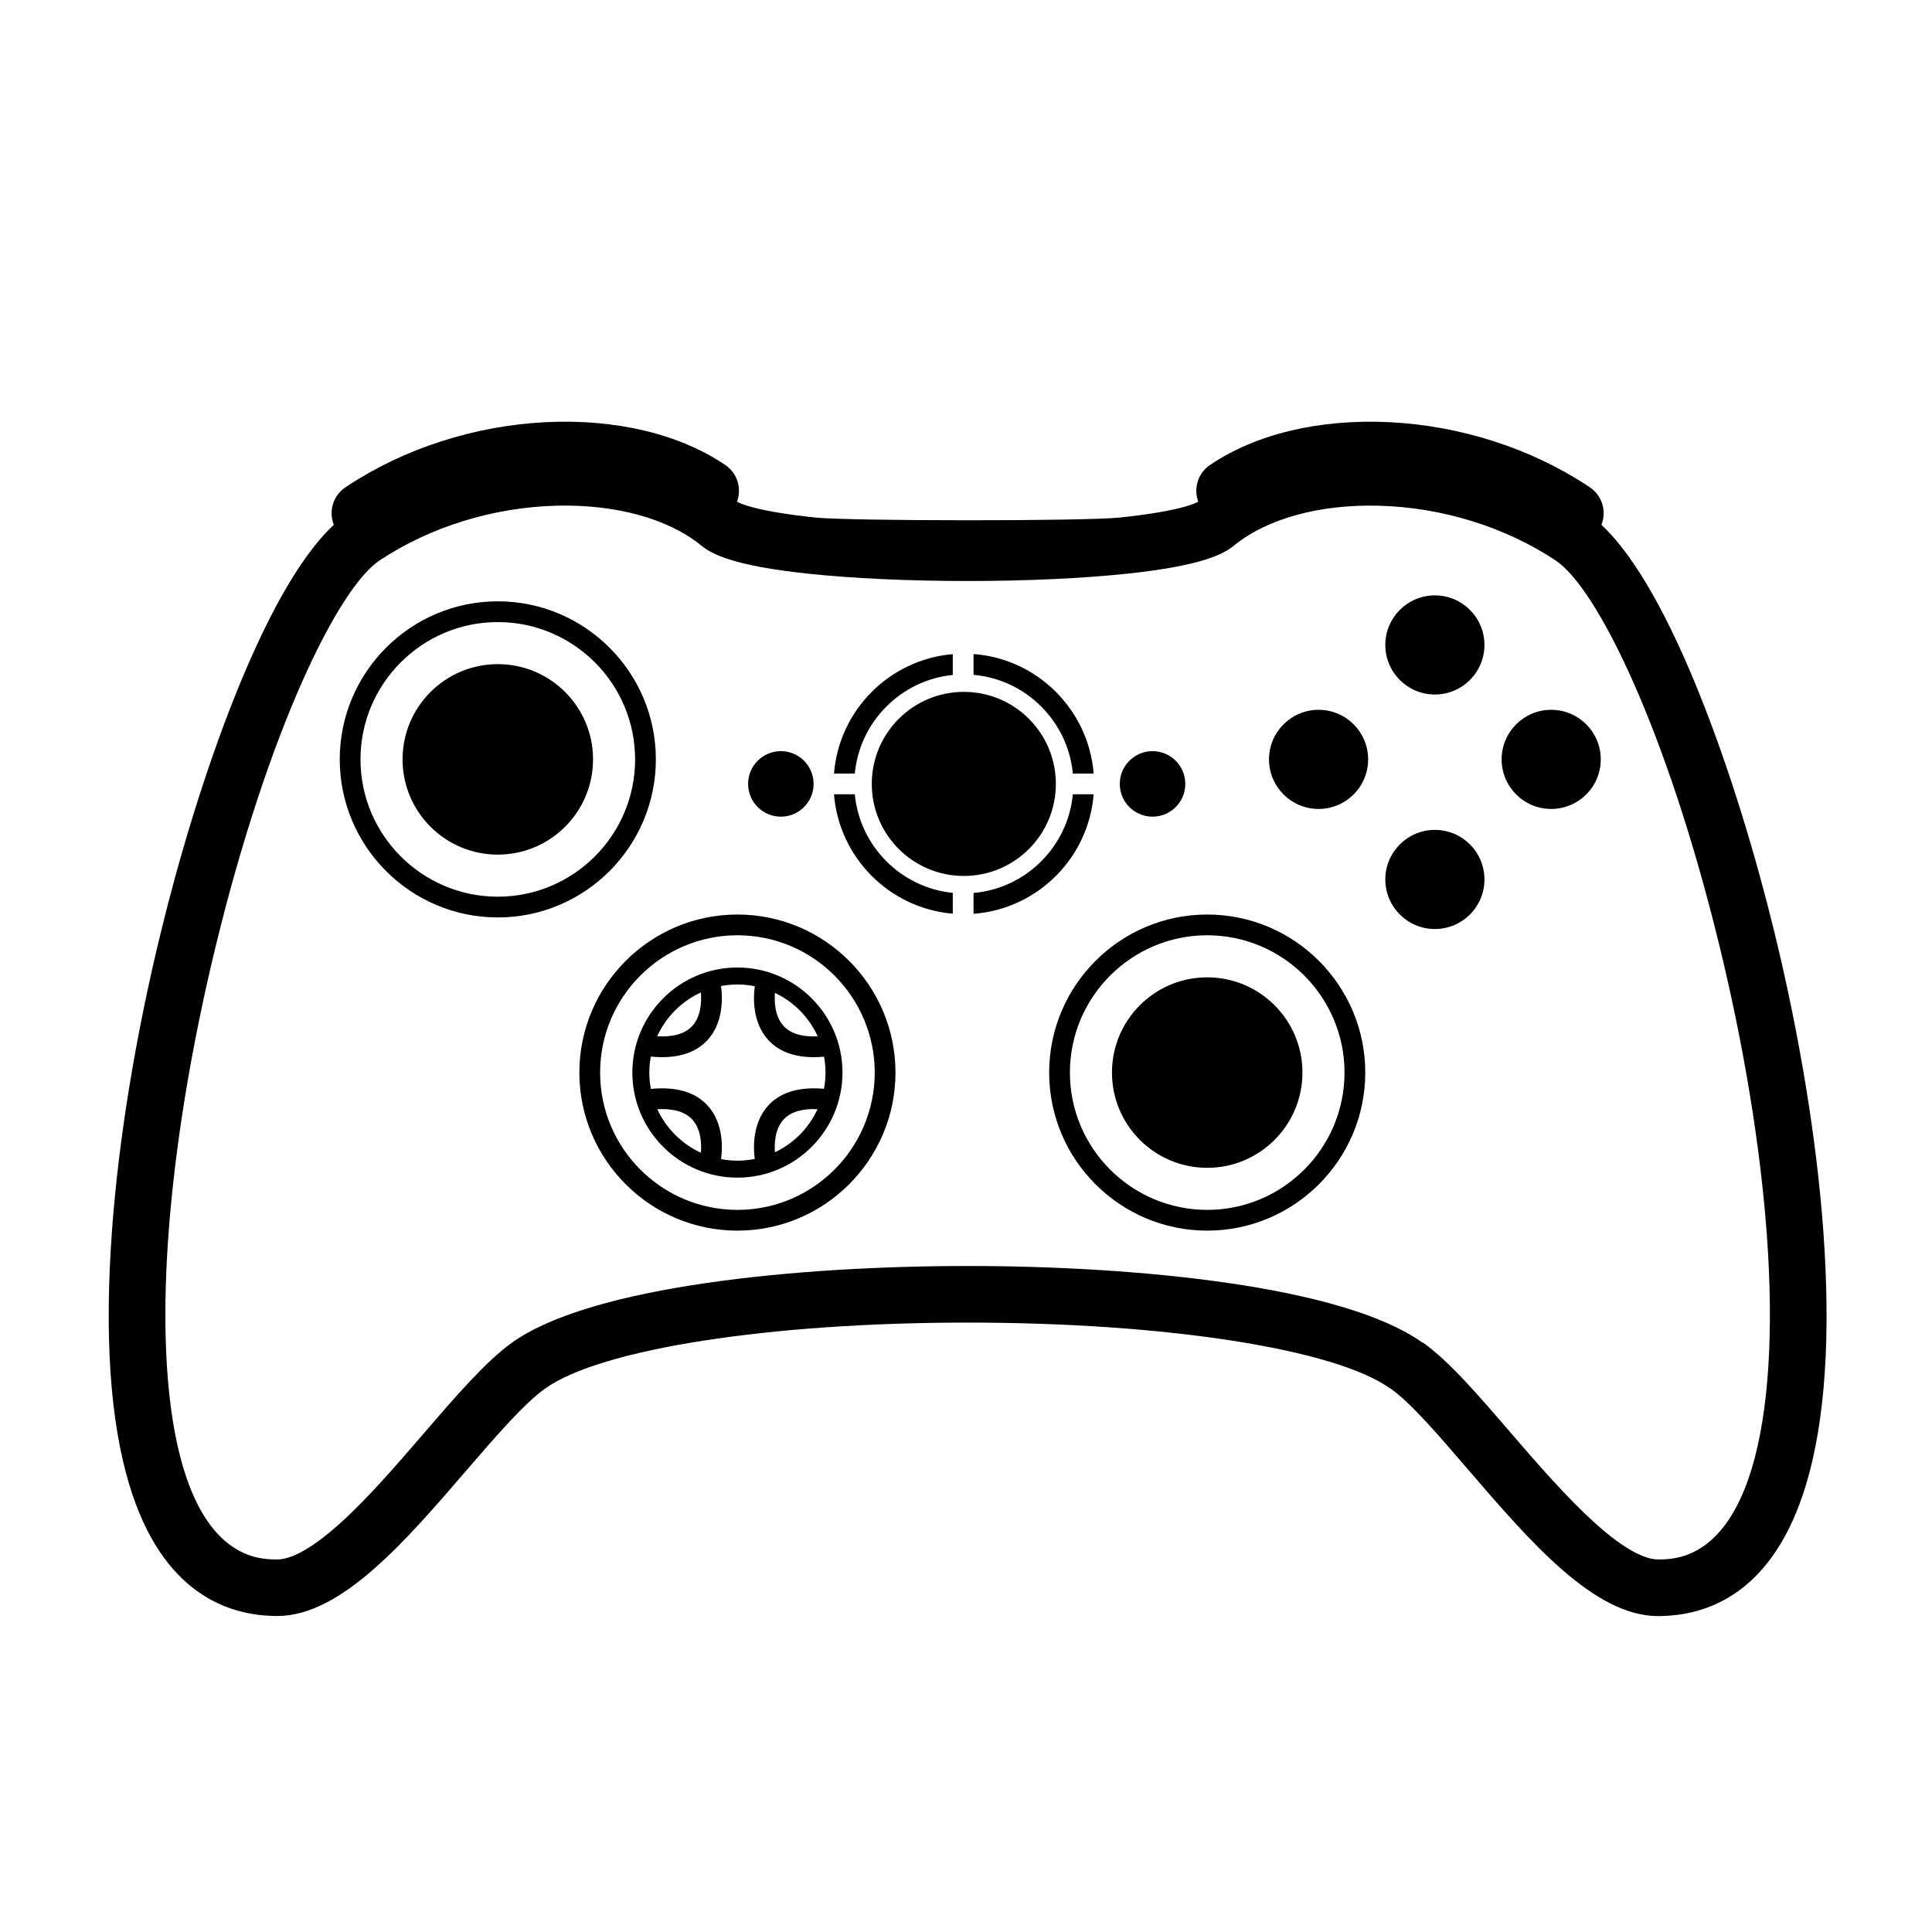
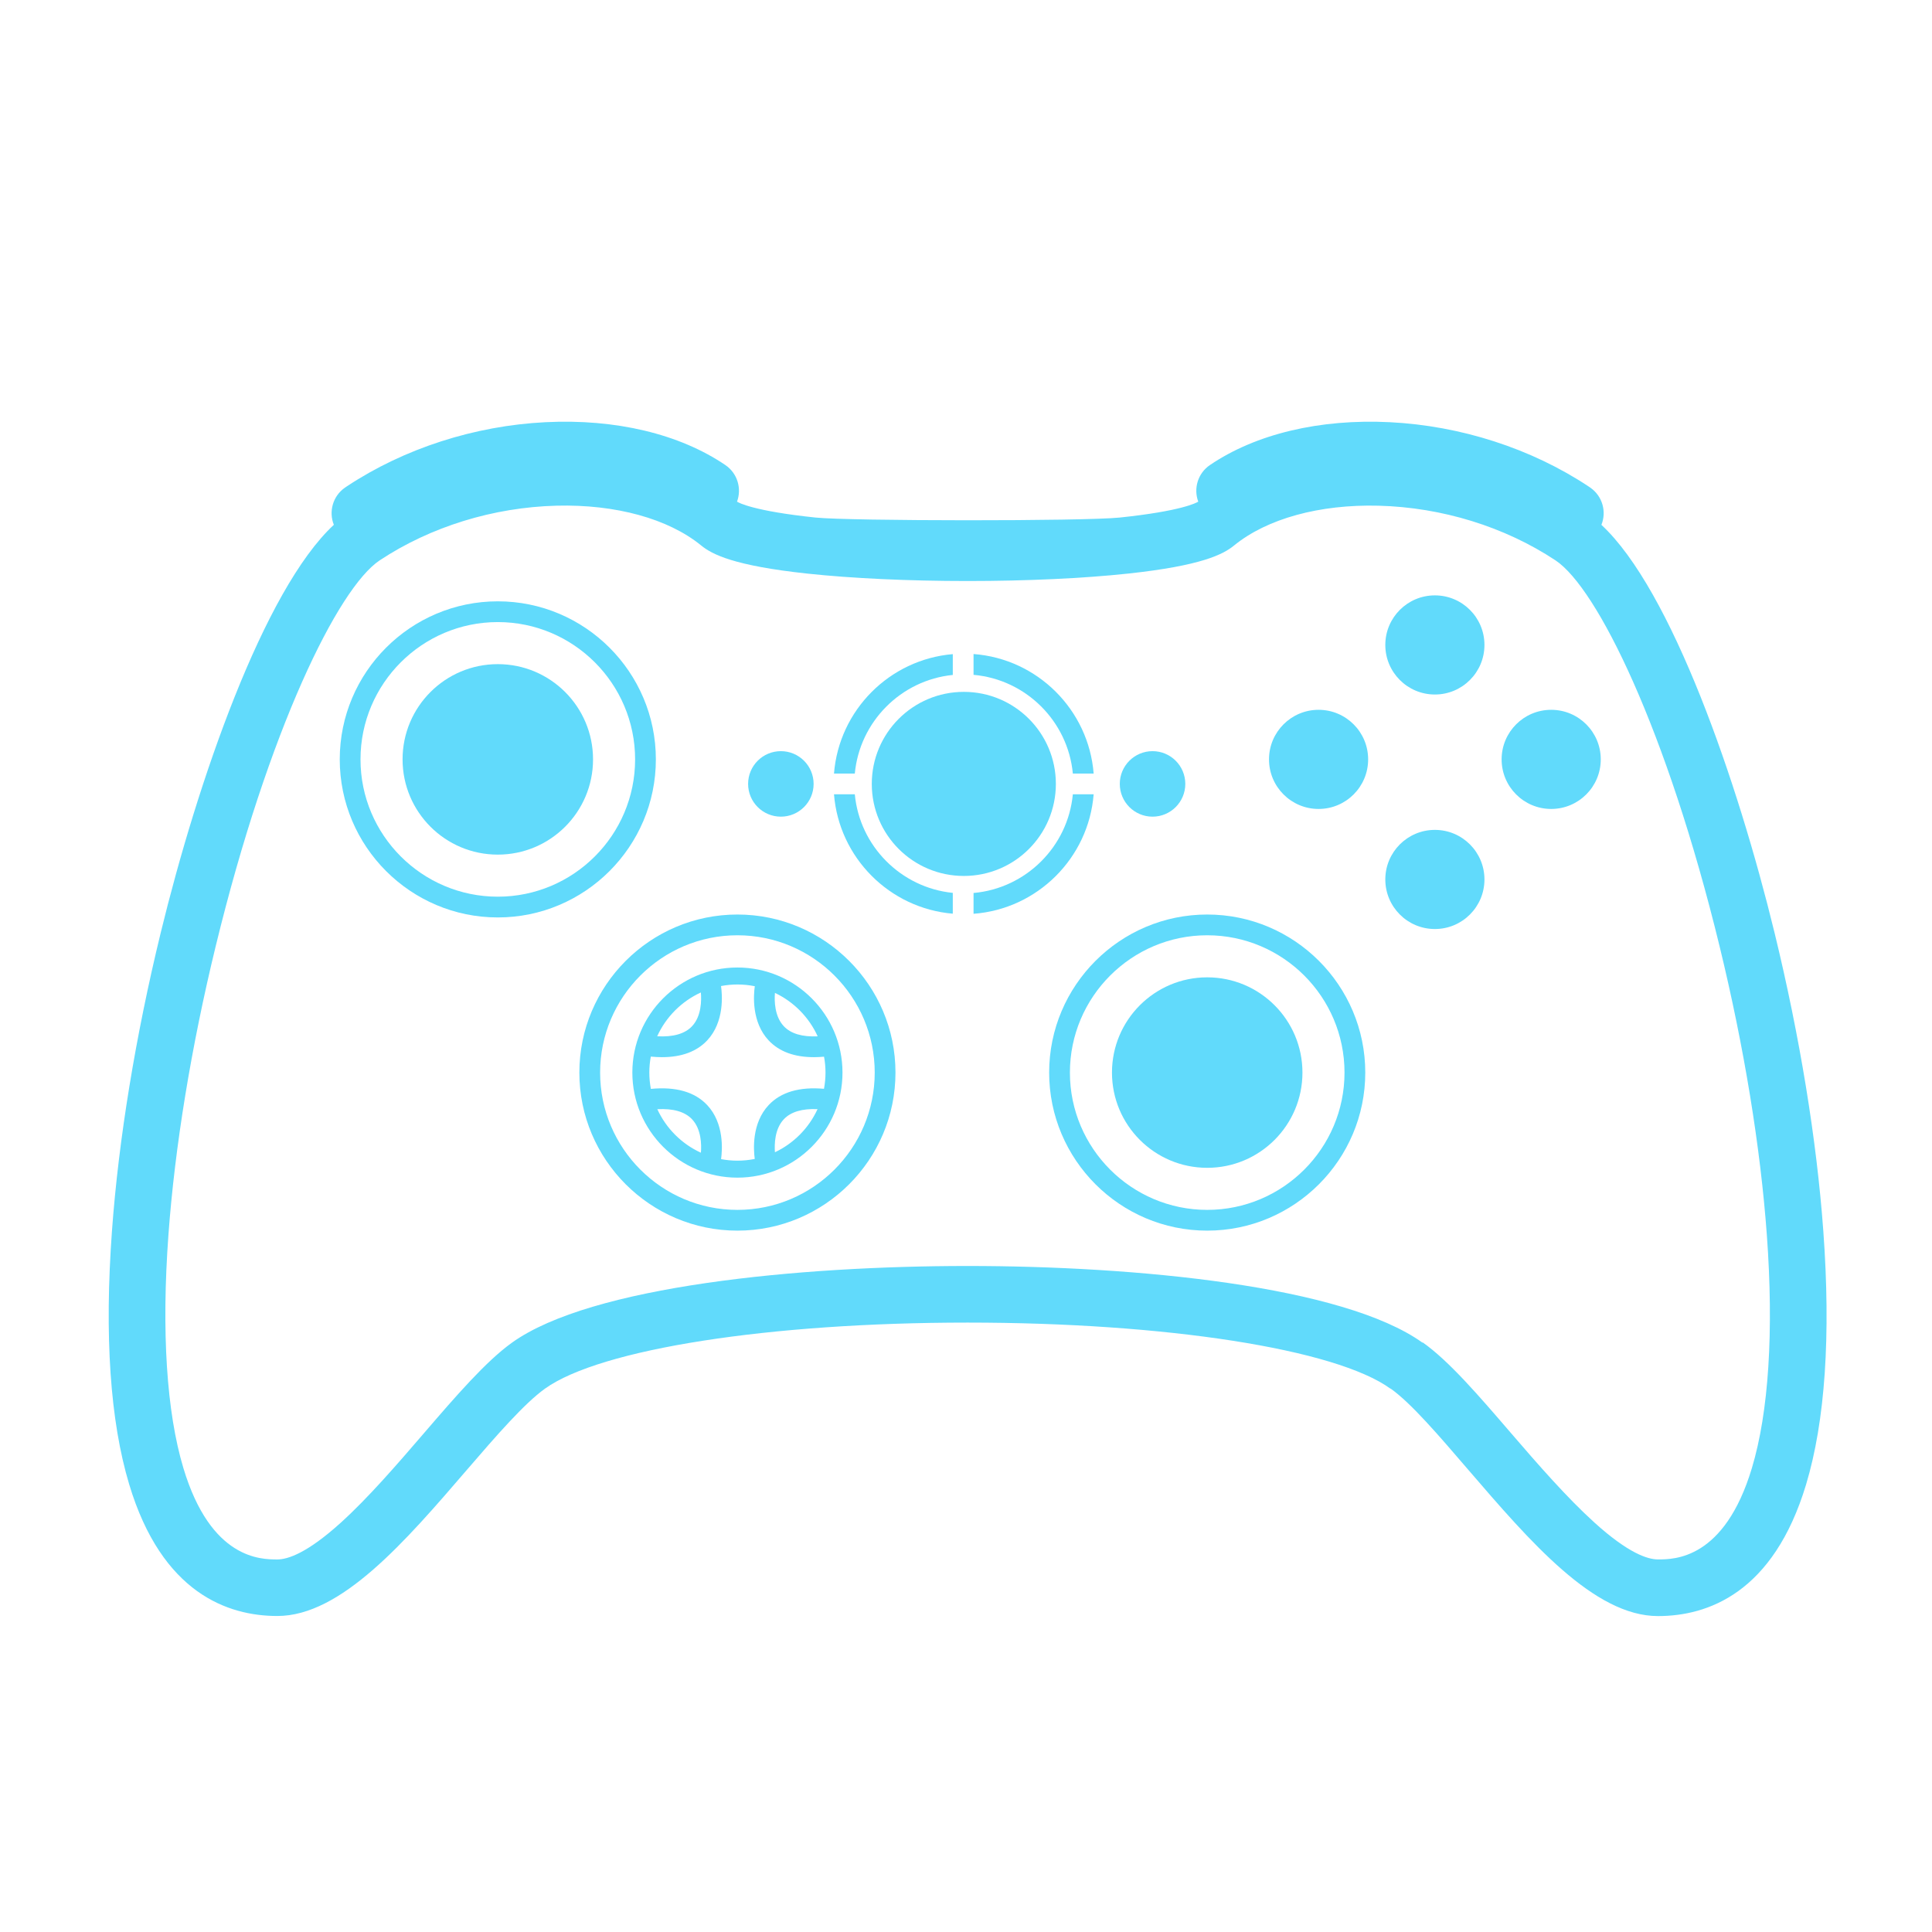
<svg xmlns="http://www.w3.org/2000/svg" enable-background="new 0 0 1024 1024" id="Layer_2" version="1.1" viewBox="0 0 1024 1024" xml:space="preserve">
  <g>
-     <path d="M966.388,652.366c-3.531-48.4-12.452-102.969-25.798-157.808c-19.6-80.543-54.672-181.922-91.809-216.376   c2.824-6.985,0.574-15.235-5.872-19.717c-0.352-0.245-0.703-0.483-1.06-0.719c-30.24-20.024-67.6-32.09-105.196-33.974   c-37.149-1.856-71.024,6.204-95.363,22.711c-6.423,4.356-8.783,12.439-6.189,19.401c-0.893,0.569-8.757,4.99-41.674,8.433   c-18.803,1.967-143.275,1.866-161.118,0c-32.922-3.443-40.784-7.865-41.674-8.432c2.595-6.962,0.234-15.046-6.189-19.402   c-24.339-16.508-58.225-24.577-95.363-22.711c-37.597,1.884-74.956,13.949-105.178,33.96c-0.351,0.232-0.701,0.471-1.054,0.715   c-6.456,4.472-8.722,12.722-5.907,19.712c-37.134,34.465-72.201,135.835-91.799,216.375   C71.8,549.375,62.879,603.945,59.348,652.347c-4.057,55.601-0.981,100.837,9.14,134.452c17.347,57.617,52.271,69.712,78.513,69.712   c33.828,0,67.768-39.452,100.589-77.605c15.616-18.152,30.365-35.071,41.216-42.866C318.166,714.944,408.198,701,512.845,701   c0.007,0,0.017,0,0.022,0C617.522,701,708,714.951,737,736.047v-0.114c11,7.796,25.566,24.887,41.182,43.041   c32.821,38.155,66.742,77.581,100.571,77.581c26.243,0,61.158-12.109,78.505-69.726   C967.379,753.213,970.444,707.964,966.388,652.366z M928.522,778.166c-14.56,48.36-41.074,48.36-49.787,48.36   c-5.516,0-15.833-3.393-33.666-19.553c-14.587-13.22-29.847-30.708-44.396-47.62C783.857,739.804,768,721.339,754,711.456v0.226   C712,681.523,602.123,671,512.868,671c-0.011,0-0.012,0-0.023,0c-89.25,0-199.569,10.52-241.544,40.675   c-13.756,9.883-29.639,28.232-46.454,47.779c-14.549,16.911-29.593,34.343-44.18,47.561c-17.833,16.16-28.151,19.524-33.667,19.524   c-8.713,0-35.227-0.014-49.787-48.375c-8.934-29.672-11.681-72.426-7.945-123.627c3.413-46.774,12.067-99.651,25.026-152.907   c28.006-115.085,64.956-190.066,86.982-204.651c26.906-17.816,60.194-28.1,93.734-28.958c31.319-0.79,59.253,6.896,76.652,21.114   c5.796,4.736,17.414,10.707,56.129,14.872c23.643,2.543,53.856,3.943,85.075,3.943s61.433-1.4,85.076-3.943   c38.714-4.165,50.332-10.136,56.129-14.872c17.396-14.216,45.317-21.913,76.649-21.098c33.538,0.864,66.827,11.154,93.737,28.973   c22.026,14.585,58.977,89.562,86.982,204.643c12.959,53.253,21.613,106.124,25.025,152.896   C940.203,705.749,937.456,748.495,928.522,778.166z" />
-     <circle cx="760.518" cy="341.833" r="26.273" />
-     <circle cx="760.518" cy="466.129" r="26.273" />
-     <circle cx="822.164" cy="402.488" r="26.273" />
-     <circle cx="698.873" cy="402.488" r="26.273" />
-     <circle cx="610.873" cy="415.488" r="17.361" />
-     <circle cx="413.873" cy="415.488" r="17.361" />
-     <circle cx="263.847" cy="402.488" r="50.478" />
-     <path d="M347.621,402.488c0-46.192-37.581-83.773-83.774-83.773s-83.774,37.581-83.774,83.773   c0,46.193,37.581,83.774,83.774,83.774S347.621,448.682,347.621,402.488z M263.847,475.263c-40.128,0-72.774-32.646-72.774-72.774   c0-40.127,32.646-72.773,72.774-72.773s72.774,32.646,72.774,72.773C336.621,442.616,303.975,475.263,263.847,475.263z" />
-     <circle cx="639.847" cy="568.488" r="50.478" />
-     <path d="M639.847,484.715c-46.193,0-83.774,37.581-83.774,83.773c0,46.193,37.581,83.774,83.774,83.774   s83.774-37.581,83.774-83.774C723.621,522.296,686.04,484.715,639.847,484.715z M639.847,641.263   c-40.128,0-72.774-32.646-72.774-72.774c0-40.127,32.646-72.773,72.774-72.773s72.774,32.646,72.774,72.773   C712.621,608.616,679.975,641.263,639.847,641.263z" />
-     <path d="M390.847,484.715c-46.193,0-83.774,37.581-83.774,83.773c0,46.193,37.581,83.774,83.774,83.774   s83.774-37.581,83.774-83.774C474.621,522.296,437.04,484.715,390.847,484.715z M390.847,641.263   c-40.128,0-72.774-32.646-72.774-72.774c0-40.127,32.646-72.773,72.774-72.773s72.774,32.646,72.774,72.773   C463.621,608.616,430.975,641.263,390.847,641.263z" />
-     <path d="M390.847,512.799c-30.707,0-55.689,24.982-55.689,55.689c0,30.708,24.982,55.69,55.689,55.69   c30.708,0,55.69-24.982,55.69-55.69C446.537,537.781,421.555,512.799,390.847,512.799z M433.387,549.284   c-8.195,0.364-14.208-1.418-17.914-5.326c-4.962-5.23-5.081-13.416-4.738-17.7C420.748,530.993,428.81,539.185,433.387,549.284z    M371.475,526.024c0.358,4.201,0.325,12.59-4.68,17.9c-3.781,4.014-9.99,5.794-18.475,5.328   C352.979,538.995,361.236,530.713,371.475,526.024z M348.399,587.897c8.421-0.45,14.591,1.322,18.365,5.299   c4.987,5.257,5.082,13.501,4.732,17.767C361.304,606.301,353.074,598.081,348.399,587.897z M382.184,614.36   c0.667-4.746,1.742-18.991-7.383-28.675c-6.561-6.962-16.587-9.823-29.829-8.551c-0.527-2.804-0.816-5.691-0.816-8.646   c0-2.894,0.278-5.722,0.784-8.471c2.045,0.197,4.021,0.307,5.912,0.307c10.363,0,18.396-2.964,23.948-8.856   c9.24-9.806,8.021-24.287,7.358-28.846c2.817-0.532,5.718-0.823,8.687-0.823c3.154,0,6.235,0.318,9.216,0.918   c-0.666,4.668-1.801,19.017,7.373,28.751c5.553,5.894,13.584,8.857,23.948,8.856c1.725,0,3.524-0.092,5.378-0.256   c0.5,2.734,0.775,5.545,0.775,8.42c0,2.938-0.285,5.809-0.807,8.598c-12.975-1.144-22.823,1.731-29.294,8.599   c-9.067,9.622-8.064,23.745-7.396,28.58c-2.973,0.596-6.046,0.914-9.193,0.914C387.886,615.179,384.993,614.89,382.184,614.36z    M410.729,610.722c-0.318-4.317-0.135-12.349,4.713-17.492c3.692-3.919,9.692-5.715,17.868-5.365   C428.718,597.888,420.688,606.015,410.729,610.722z" />
-     <path d="M568.63,410h11.029c-2.674-33.814-29.8-60.836-63.658-63.349v11.029C543.792,360.138,566.014,382.253,568.63,410z" />
-     <path d="M505,357.733v-11.029c-33.536,2.827-60.309,29.713-62.965,63.296h11.029C455.657,382.483,477.531,360.493,505,357.733z" />
-     <path d="M453.065,421h-11.029c2.667,33.572,29.436,60.446,62.963,63.273v-11.029C477.539,470.485,455.669,448.506,453.065,421z" />
-     <path d="M579.657,421h-11.029c-2.625,27.736-24.844,49.84-52.628,52.297v11.029C549.851,481.813,576.972,454.803,579.657,421z" />
-     <circle cx="510.847" cy="415.488" r="48.785" />
+     <path style="fill:#61dafb;" d="M966.388,652.366c-3.531-48.4-12.452-102.969-25.798-157.808c-19.6-80.543-54.672-181.922-91.809-216.376   c2.824-6.985,0.574-15.235-5.872-19.717c-0.352-0.245-0.703-0.483-1.06-0.719c-30.24-20.024-67.6-32.09-105.196-33.974   c-37.149-1.856-71.024,6.204-95.363,22.711c-6.423,4.356-8.783,12.439-6.189,19.401c-0.893,0.569-8.757,4.99-41.674,8.433   c-18.803,1.967-143.275,1.866-161.118,0c-32.922-3.443-40.784-7.865-41.674-8.432c2.595-6.962,0.234-15.046-6.189-19.402   c-24.339-16.508-58.225-24.577-95.363-22.711c-37.597,1.884-74.956,13.949-105.178,33.96c-0.351,0.232-0.701,0.471-1.054,0.715   c-6.456,4.472-8.722,12.722-5.907,19.712c-37.134,34.465-72.201,135.835-91.799,216.375   C71.8,549.375,62.879,603.945,59.348,652.347c-4.057,55.601-0.981,100.837,9.14,134.452c17.347,57.617,52.271,69.712,78.513,69.712   c33.828,0,67.768-39.452,100.589-77.605c15.616-18.152,30.365-35.071,41.216-42.866C318.166,714.944,408.198,701,512.845,701   c0.007,0,0.017,0,0.022,0C617.522,701,708,714.951,737,736.047v-0.114c11,7.796,25.566,24.887,41.182,43.041   c32.821,38.155,66.742,77.581,100.571,77.581c26.243,0,61.158-12.109,78.505-69.726   C967.379,753.213,970.444,707.964,966.388,652.366z M928.522,778.166c-14.56,48.36-41.074,48.36-49.787,48.36   c-5.516,0-15.833-3.393-33.666-19.553c-14.587-13.22-29.847-30.708-44.396-47.62C783.857,739.804,768,721.339,754,711.456v0.226   C712,681.523,602.123,671,512.868,671c-0.011,0-0.012,0-0.023,0c-89.25,0-199.569,10.52-241.544,40.675   c-13.756,9.883-29.639,28.232-46.454,47.779c-14.549,16.911-29.593,34.343-44.18,47.561c-17.833,16.16-28.151,19.524-33.667,19.524   c-8.713,0-35.227-0.014-49.787-48.375c-8.934-29.672-11.681-72.426-7.945-123.627c3.413-46.774,12.067-99.651,25.026-152.907   c28.006-115.085,64.956-190.066,86.982-204.651c26.906-17.816,60.194-28.1,93.734-28.958c31.319-0.79,59.253,6.896,76.652,21.114   c5.796,4.736,17.414,10.707,56.129,14.872c23.643,2.543,53.856,3.943,85.075,3.943s61.433-1.4,85.076-3.943   c38.714-4.165,50.332-10.136,56.129-14.872c17.396-14.216,45.317-21.913,76.649-21.098c33.538,0.864,66.827,11.154,93.737,28.973   c22.026,14.585,58.977,89.562,86.982,204.643c12.959,53.253,21.613,106.124,25.025,152.896   C940.203,705.749,937.456,748.495,928.522,778.166z" />
+     <circle style="fill:#61dafb;" cx="760.518" cy="341.833" r="26.273" />
+     <circle style="fill:#61dafb;" cx="760.518" cy="466.129" r="26.273" />
+     <circle style="fill:#61dafb;" cx="822.164" cy="402.488" r="26.273" />
+     <circle style="fill:#61dafb;" cx="698.873" cy="402.488" r="26.273" />
+     <circle style="fill:#61dafb;" cx="610.873" cy="415.488" r="17.361" />
+     <circle style="fill:#61dafb;" cx="413.873" cy="415.488" r="17.361" />
+     <circle style="fill:#61dafb;" cx="263.847" cy="402.488" r="50.478" />
+     <path style="fill:#61dafb;" d="M347.621,402.488c0-46.192-37.581-83.773-83.774-83.773s-83.774,37.581-83.774,83.773   c0,46.193,37.581,83.774,83.774,83.774S347.621,448.682,347.621,402.488z M263.847,475.263c-40.128,0-72.774-32.646-72.774-72.774   c0-40.127,32.646-72.773,72.774-72.773s72.774,32.646,72.774,72.773C336.621,442.616,303.975,475.263,263.847,475.263z" />
+     <circle style="fill:#61dafb;" cx="639.847" cy="568.488" r="50.478" />
+     <path style="fill:#61dafb;" d="M639.847,484.715c-46.193,0-83.774,37.581-83.774,83.773c0,46.193,37.581,83.774,83.774,83.774   s83.774-37.581,83.774-83.774C723.621,522.296,686.04,484.715,639.847,484.715z M639.847,641.263   c-40.128,0-72.774-32.646-72.774-72.774c0-40.127,32.646-72.773,72.774-72.773s72.774,32.646,72.774,72.773   C712.621,608.616,679.975,641.263,639.847,641.263z" />
+     <path style="fill:#61dafb;" d="M390.847,484.715c-46.193,0-83.774,37.581-83.774,83.773c0,46.193,37.581,83.774,83.774,83.774   s83.774-37.581,83.774-83.774C474.621,522.296,437.04,484.715,390.847,484.715z M390.847,641.263   c-40.128,0-72.774-32.646-72.774-72.774c0-40.127,32.646-72.773,72.774-72.773s72.774,32.646,72.774,72.773   C463.621,608.616,430.975,641.263,390.847,641.263z" />
+     <path style="fill:#61dafb;" d="M390.847,512.799c-30.707,0-55.689,24.982-55.689,55.689c0,30.708,24.982,55.69,55.689,55.69   c30.708,0,55.69-24.982,55.69-55.69C446.537,537.781,421.555,512.799,390.847,512.799z M433.387,549.284   c-8.195,0.364-14.208-1.418-17.914-5.326c-4.962-5.23-5.081-13.416-4.738-17.7C420.748,530.993,428.81,539.185,433.387,549.284z    M371.475,526.024c0.358,4.201,0.325,12.59-4.68,17.9c-3.781,4.014-9.99,5.794-18.475,5.328   C352.979,538.995,361.236,530.713,371.475,526.024z M348.399,587.897c8.421-0.45,14.591,1.322,18.365,5.299   c4.987,5.257,5.082,13.501,4.732,17.767C361.304,606.301,353.074,598.081,348.399,587.897z M382.184,614.36   c0.667-4.746,1.742-18.991-7.383-28.675c-6.561-6.962-16.587-9.823-29.829-8.551c-0.527-2.804-0.816-5.691-0.816-8.646   c0-2.894,0.278-5.722,0.784-8.471c2.045,0.197,4.021,0.307,5.912,0.307c10.363,0,18.396-2.964,23.948-8.856   c9.24-9.806,8.021-24.287,7.358-28.846c2.817-0.532,5.718-0.823,8.687-0.823c3.154,0,6.235,0.318,9.216,0.918   c-0.666,4.668-1.801,19.017,7.373,28.751c5.553,5.894,13.584,8.857,23.948,8.856c1.725,0,3.524-0.092,5.378-0.256   c0.5,2.734,0.775,5.545,0.775,8.42c0,2.938-0.285,5.809-0.807,8.598c-12.975-1.144-22.823,1.731-29.294,8.599   c-9.067,9.622-8.064,23.745-7.396,28.58c-2.973,0.596-6.046,0.914-9.193,0.914C387.886,615.179,384.993,614.89,382.184,614.36z    M410.729,610.722c-0.318-4.317-0.135-12.349,4.713-17.492c3.692-3.919,9.692-5.715,17.868-5.365   C428.718,597.888,420.688,606.015,410.729,610.722z" />
+     <path style="fill:#61dafb;" d="M568.63,410h11.029c-2.674-33.814-29.8-60.836-63.658-63.349v11.029C543.792,360.138,566.014,382.253,568.63,410z" />
+     <path style="fill:#61dafb;" d="M505,357.733v-11.029c-33.536,2.827-60.309,29.713-62.965,63.296h11.029C455.657,382.483,477.531,360.493,505,357.733z" />
+     <path style="fill:#61dafb;" d="M453.065,421h-11.029c2.667,33.572,29.436,60.446,62.963,63.273v-11.029C477.539,470.485,455.669,448.506,453.065,421z" />
+     <path style="fill:#61dafb;" d="M579.657,421h-11.029c-2.625,27.736-24.844,49.84-52.628,52.297v11.029C549.851,481.813,576.972,454.803,579.657,421z" />
+     <circle style="fill:#61dafb;" cx="510.847" cy="415.488" r="48.785" />
  </g>
</svg>
